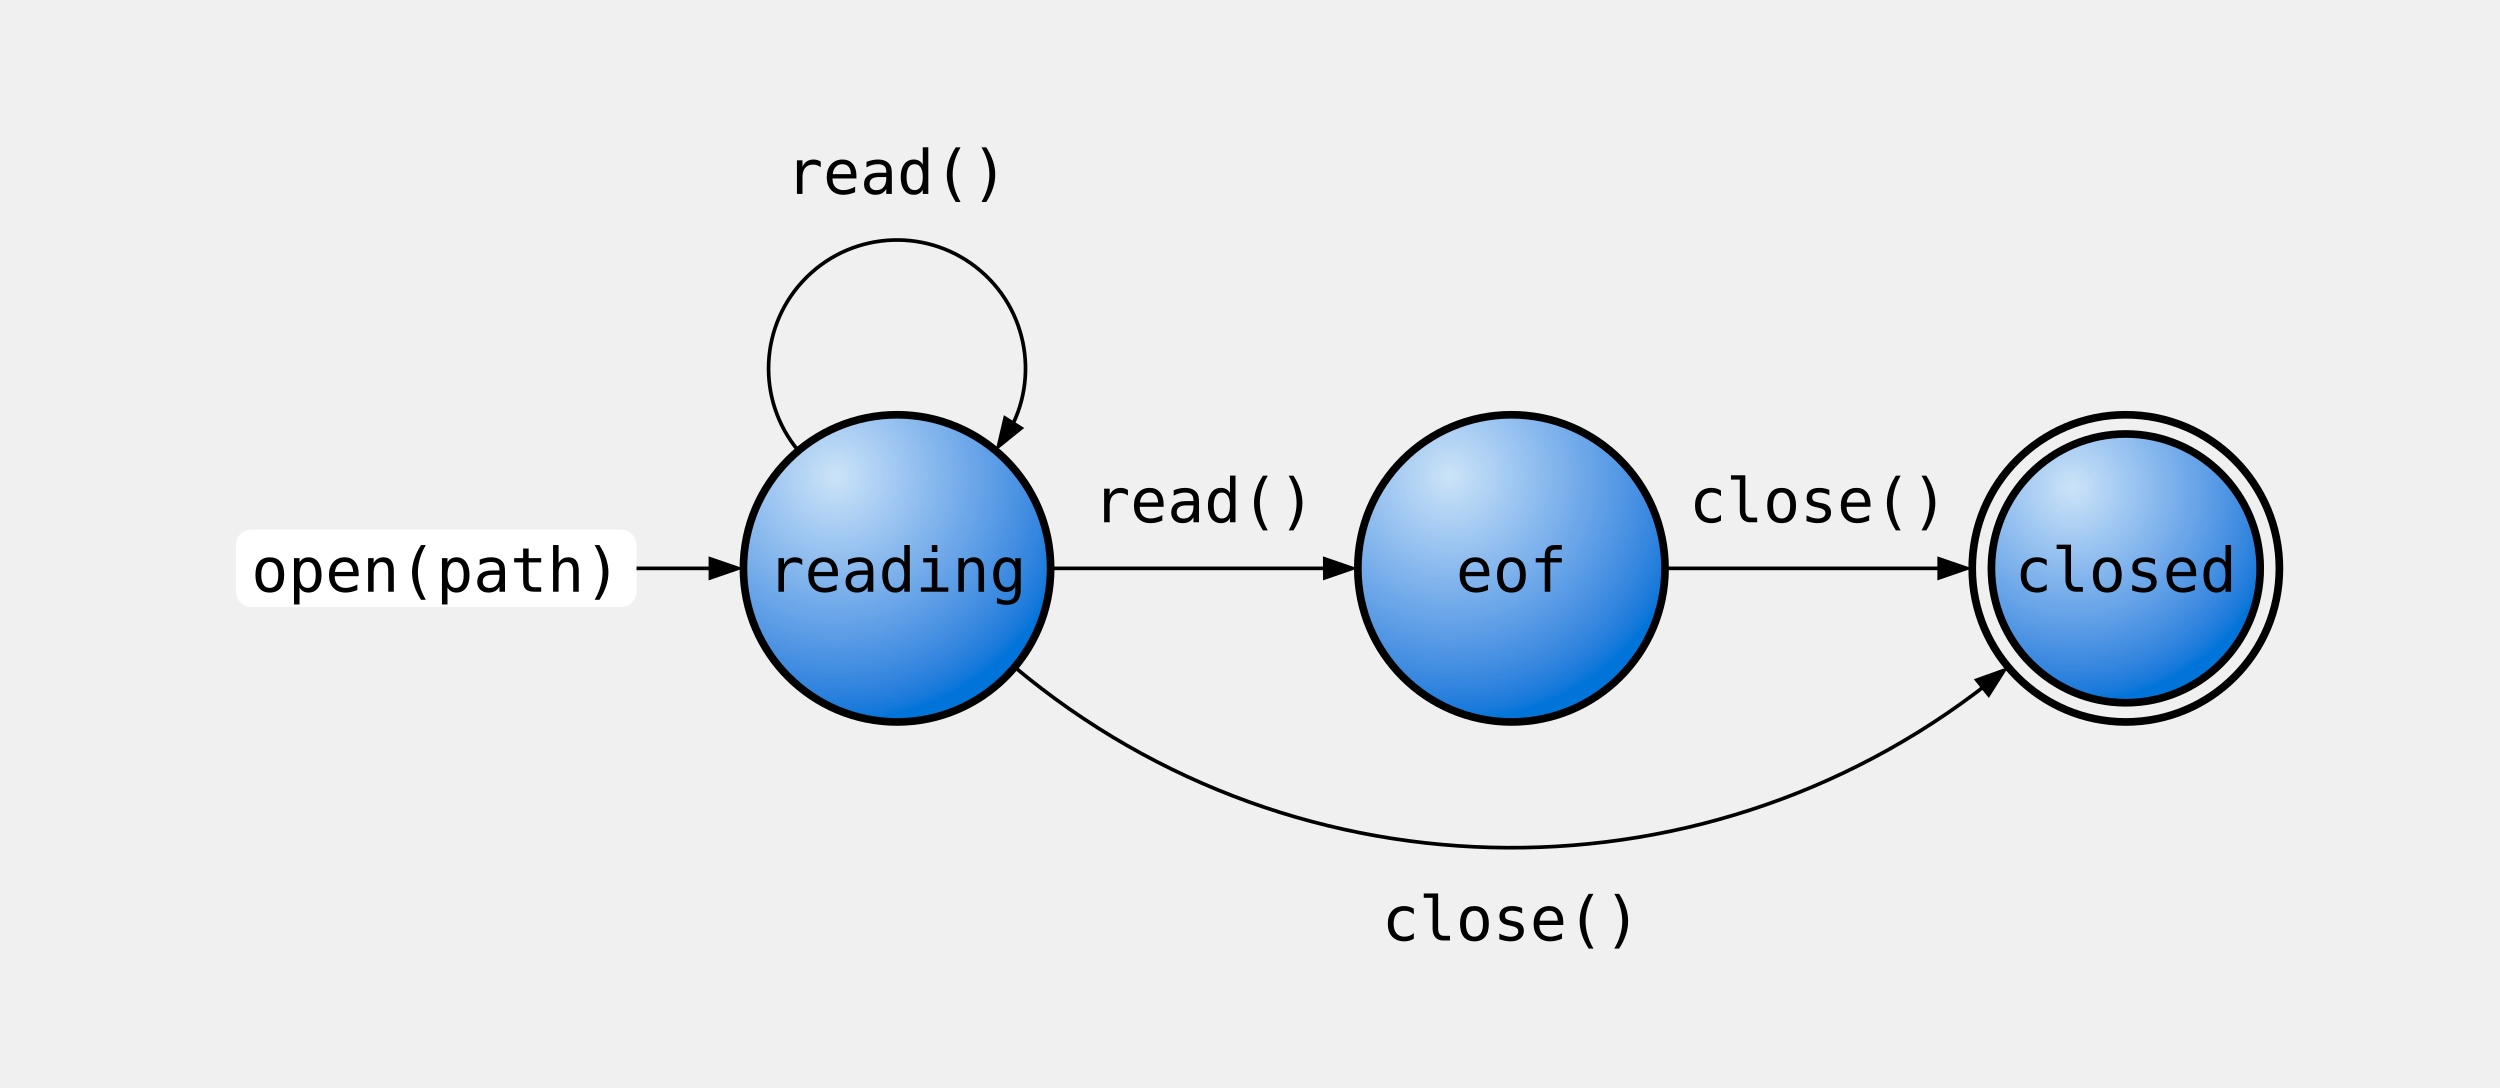
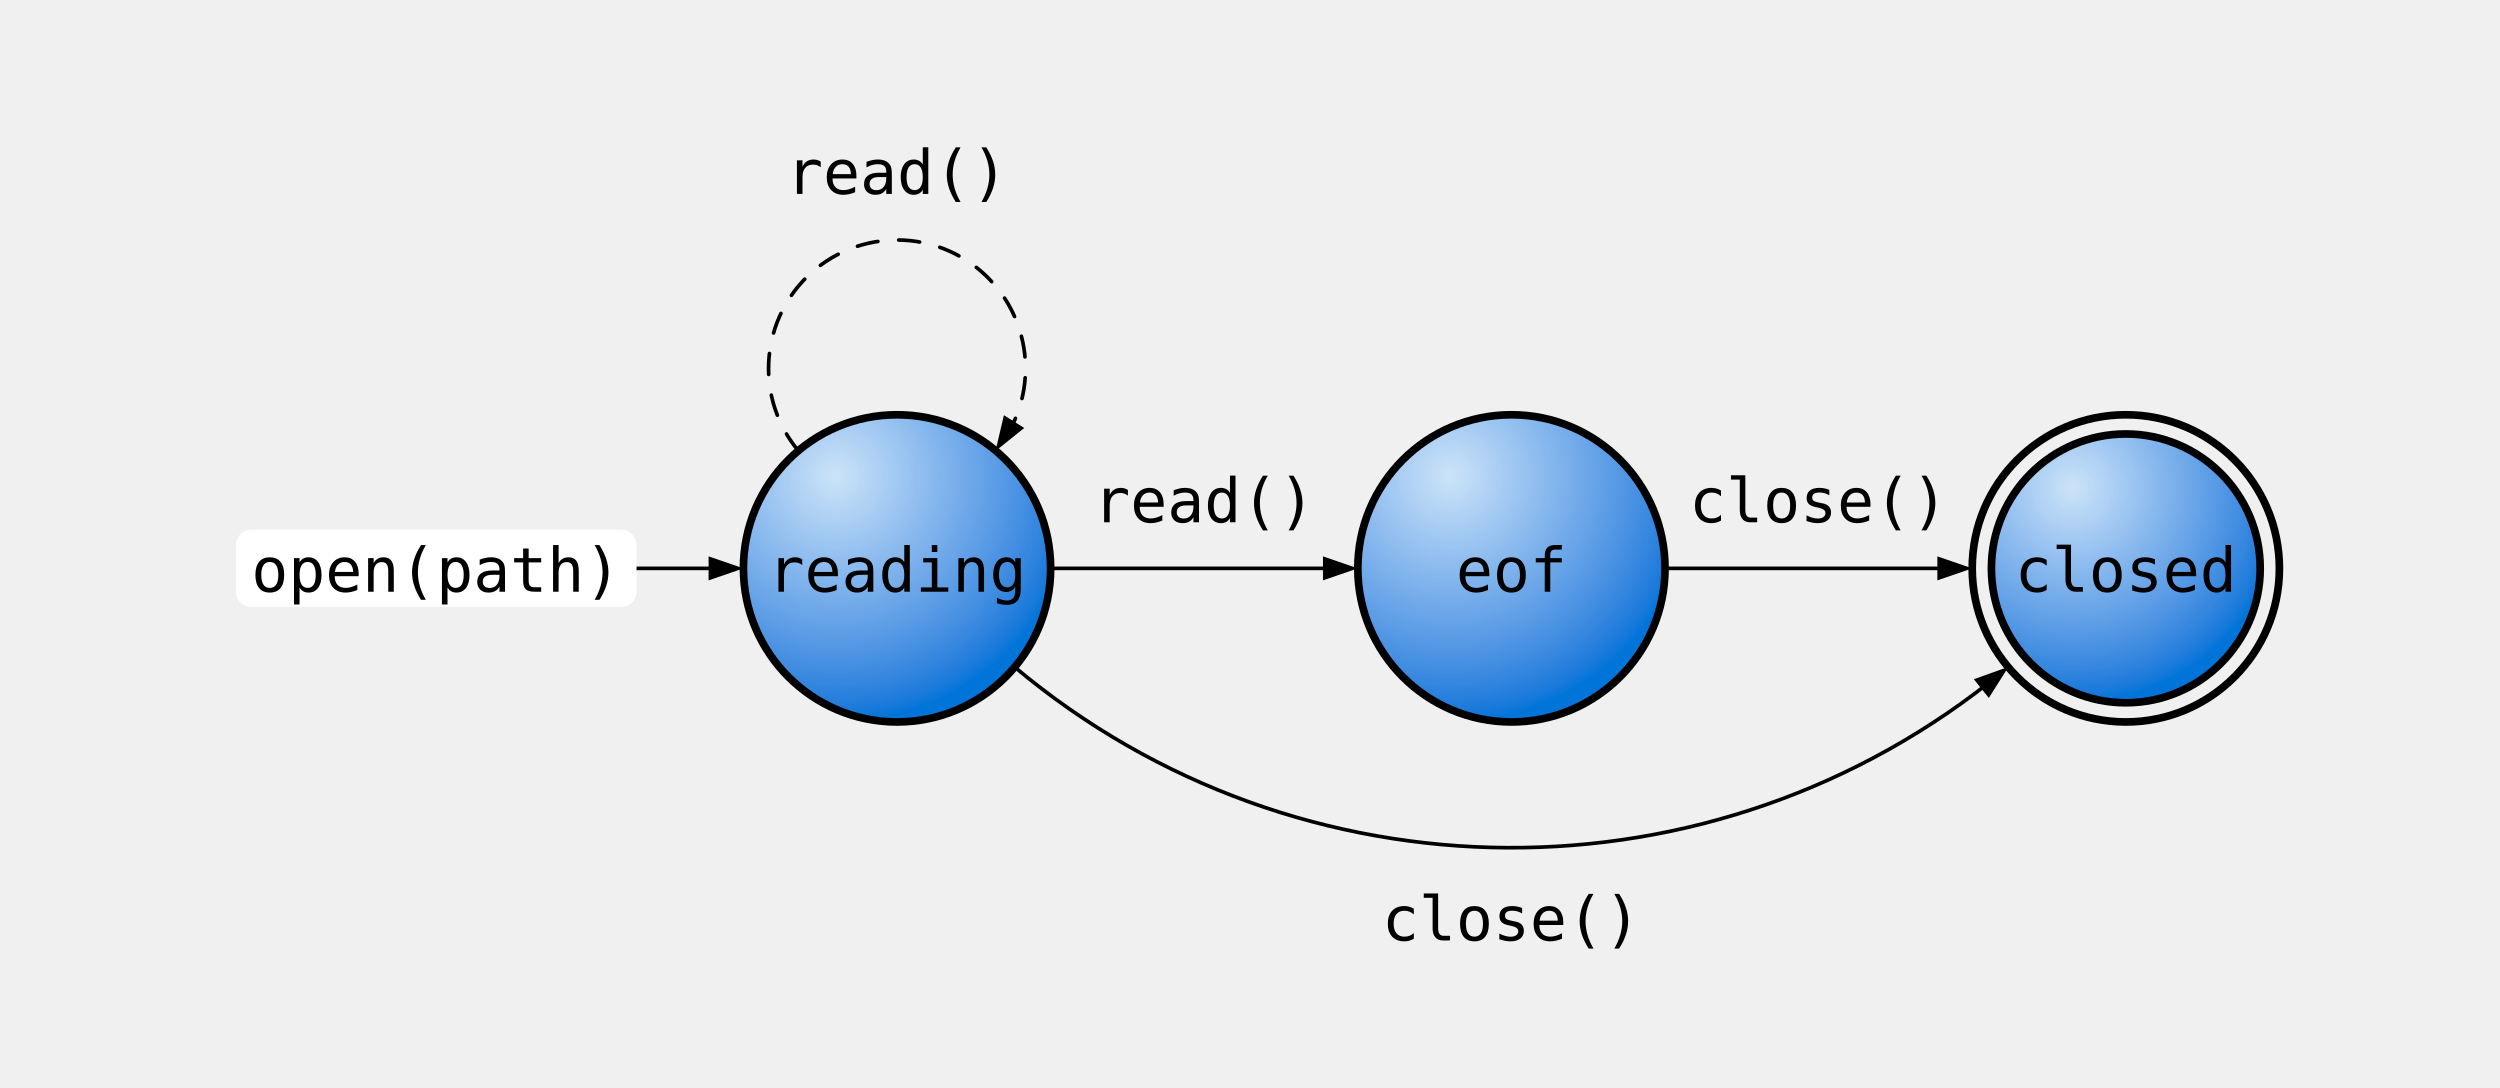
<svg xmlns="http://www.w3.org/2000/svg" xmlns:xlink="http://www.w3.org/1999/xlink" class="typst-doc" viewBox="0 0 644.546 280.434" width="644.546" height="280.434">
  <g>
    <g transform="translate(11 11)">
      <g class="typst-group">
        <g>
          <g transform="translate(163.8279 68.00884)">
            <g class="typst-group">
              <g transform="matrix(1.8 0 0 1.8 -117.9561 -48.96636)">
                <g transform="translate(0 0)">
                  <g class="typst-group">
                    <g>
                      <g transform="translate(0 0)">
                        <g class="typst-group">
                          <g>
                            <g transform="translate(74.89023 42.71818)">
                              <path class="typst-shape" fill="url(#g21739239D6AE19770385E5EB65E5C9D0)" stroke="#000000" stroke-width="1.1" stroke-linecap="butt" stroke-linejoin="miter" stroke-miterlimit="4" d="M 22 0 C 34.139 0 44 9.861 44 22 C 44 22 44 22 44 22 C 44 34.139 34.139 44 22 44 C 22 44 22 44 22 44 C 9.861 44 0 34.139 0 22 C 0 22 0 22 0 22 C 0 9.861 9.861 0 22 0 C 22 0 22 0 22 0 C 22 0 22 0 22 0 C 22 0 22 0 22 0 Z " />
                            </g>
                            <g transform="translate(78.34707 61.37521)">
                              <g class="typst-group">
                                <g>
                                  <g transform="translate(0 6.685938)">
                                    <g class="typst-text" transform="scale(1, -1)">
                                      <use xlink:href="#g254DC8B8B1CBF56AEF1AE6FE7291FB57" x="0" fill="#000000" />
                                      <use xlink:href="#gCE017E2BD50CC585C00A1601B1B00470" x="5.298" fill="#000000" />
                                      <use xlink:href="#gD876DB056DC5BDF85625EDF8F43ECA77" x="10.596" fill="#000000" />
                                      <use xlink:href="#g88BD207CF0D7443C29DE136AC5813C9A" x="15.894" fill="#000000" />
                                      <use xlink:href="#g607F2342C597725FE563687C6E82ACE8" x="21.192" fill="#000000" />
                                      <use xlink:href="#gCAB0C3BE97295A4F118AC91244521B64" x="26.49" fill="#000000" />
                                      <use xlink:href="#g59FFF9F61A0A00B3DFC175C2E794CECE" x="31.788" fill="#000000" />
                                    </g>
                                  </g>
                                </g>
                              </g>
                            </g>
                            <g transform="translate(162.8902 42.71818)">
                              <path class="typst-shape" fill="url(#g5306C2D34C94C32B42BE51E5FCBA5EC6)" stroke="#000000" stroke-width="1.1" stroke-linecap="butt" stroke-linejoin="miter" stroke-miterlimit="4" d="M 22 0 C 34.139 0 44 9.861 44 22 C 44 22 44 22 44 22 C 44 34.139 34.139 44 22 44 C 22 44 22 44 22 44 C 9.861 44 0 34.139 0 22 C 0 22 0 22 0 22 C 0 9.861 9.861 0 22 0 C 22 0 22 0 22 0 C 22 0 22 0 22 0 C 22 0 22 0 22 0 Z " />
                            </g>
                            <g transform="translate(176.9432 61.37521)">
                              <g class="typst-group">
                                <g>
                                  <g transform="translate(0 6.685938)">
                                    <g class="typst-text" transform="scale(1, -1)">
                                      <use xlink:href="#gCE017E2BD50CC585C00A1601B1B00470" x="0" fill="#000000" />
                                      <use xlink:href="#g34DFD7CD98A5E5E0BC4248301958536B" x="5.298" fill="#000000" />
                                      <use xlink:href="#gD84663204F85A14EEA711E497EB904B4" x="10.596" fill="#000000" />
                                    </g>
                                  </g>
                                </g>
                              </g>
                            </g>
                            <g transform="translate(253.6402 45.46818)">
                              <path class="typst-shape" fill="url(#g93E724332D120E012859355A8863C654)" stroke="#000000" stroke-width="1.1" stroke-linecap="butt" stroke-linejoin="miter" stroke-miterlimit="4" d="M 19.25 0 C 29.872 0 38.5 8.628 38.5 19.25 C 38.5 19.25 38.5 19.25 38.5 19.25 C 38.5 29.872 29.872 38.5 19.25 38.5 C 19.25 38.5 19.25 38.5 19.25 38.5 C 8.628 38.5 0 29.872 0 19.25 C 0 19.25 0 19.25 0 19.25 C 0 8.628 8.628 0 19.25 0 C 19.25 0 19.25 0 19.25 0 C 19.25 0 19.25 0 19.25 0 C 19.25 0 19.25 0 19.25 0 Z " />
                            </g>
                            <g transform="translate(250.8902 42.71818)">
                              <path class="typst-shape" fill="none" stroke="#000000" stroke-width="1.1" stroke-linecap="butt" stroke-linejoin="miter" stroke-miterlimit="4" d="M 22 0 C 34.139 0 44 9.861 44 22 C 44 22 44 22 44 22 C 44 34.139 34.139 44 22 44 C 22 44 22 44 22 44 C 9.861 44 0 34.139 0 22 C 0 22 0 22 0 22 C 0 9.861 9.861 0 22 0 C 22 0 22 0 22 0 C 22 0 22 0 22 0 C 22 0 22 0 22 0 Z " />
                            </g>
                            <g transform="translate(256.9961 61.37521)">
                              <g class="typst-group">
                                <g>
                                  <g transform="translate(0 6.685938)">
                                    <g class="typst-text" transform="scale(1, -1)">
                                      <use xlink:href="#gE37CD63C9396A12DBC37BBE34A7EAD0A" x="0" fill="#000000" />
                                      <use xlink:href="#gCEBD4B8421DFF40D10029FBB3F854849" x="5.298" fill="#000000" />
                                      <use xlink:href="#g34DFD7CD98A5E5E0BC4248301958536B" x="10.596" fill="#000000" />
                                      <use xlink:href="#g9CAFE69B845001CC9C89F24D1A01B9CB" x="15.894" fill="#000000" />
                                      <use xlink:href="#gCE017E2BD50CC585C00A1601B1B00470" x="21.192" fill="#000000" />
                                      <use xlink:href="#g88BD207CF0D7443C29DE136AC5813C9A" x="26.49" fill="#000000" />
                                    </g>
                                  </g>
                                </g>
                              </g>
                            </g>
                            <g transform="translate(30.89023 64.71818)">
                              <path class="typst-shape" fill="none" stroke="#000000" stroke-width="0.528" stroke-linecap="round" stroke-linejoin="miter" stroke-miterlimit="4" d="M 0 0 C 0 0 42.752 0 42.752 0 " />
                            </g>
                            <g transform="translate(69.8979 62.99918)">
                              <path class="typst-shape" fill="#000000" d="M 0 3.438 C 0 3.438 4.992 1.719 4.992 1.719 C 4.992 1.719 0 0 0 0 C 0 0 0 1.719 0 1.719 C 0 1.719 0 1.719 0 1.719 C 0 1.719 0 3.438 0 3.438 C 0 3.438 0 3.438 0 3.438 Z " />
                            </g>
                            <g transform="translate(0 56.97521)">
                              <g class="typst-group">
                                <g>
                                  <g transform="translate(2.2 2.2)">
                                    <g class="typst-group">
                                      <g>
                                        <g transform="translate(-0 -0)">
                                          <path class="typst-shape" fill="#ffffff" d="M 0 2.2 C 0 0.985 0.985 0 2.2 0 L 55.18 0 C 56.395 0 57.38 0.985 57.38 2.2 L 57.38 8.886 C 57.38 10.101 56.395 11.086 55.18 11.086 L 2.2 11.086 C 0.985 11.086 0 10.101 0 8.886 Z " />
                                        </g>
                                        <g transform="translate(2.2 8.885938)">
                                          <g class="typst-text" transform="scale(1, -1)">
                                            <use xlink:href="#g34DFD7CD98A5E5E0BC4248301958536B" x="0" fill="#000000" />
                                            <use xlink:href="#g3B44050944F122C36F0DD751DBE6870D" x="5.298" fill="#000000" />
                                            <use xlink:href="#gCE017E2BD50CC585C00A1601B1B00470" x="10.596" fill="#000000" />
                                            <use xlink:href="#gCAB0C3BE97295A4F118AC91244521B64" x="15.894" fill="#000000" />
                                            <use xlink:href="#g87F0D1B20F84F4D03FD3FDBAF2E864CD" x="21.192" fill="#000000" />
                                            <use xlink:href="#g3B44050944F122C36F0DD751DBE6870D" x="26.49" fill="#000000" />
                                            <use xlink:href="#gD876DB056DC5BDF85625EDF8F43ECA77" x="31.788" fill="#000000" />
                                            <use xlink:href="#gB660B7255A84B69AAACF3D150E960519" x="37.086" fill="#000000" />
                                            <use xlink:href="#g8BA48118CA000E94B796DBFA659F3258" x="42.384" fill="#000000" />
                                            <use xlink:href="#g46313C226E523095D4324336C297E535" x="47.682" fill="#000000" />
                                          </g>
                                        </g>
                                      </g>
                                    </g>
                                  </g>
                                </g>
                              </g>
                            </g>
                            <g transform="translate(118.8902 64.71818)">
                              <path class="typst-shape" fill="none" stroke="#000000" stroke-width="0.528" stroke-linecap="round" stroke-linejoin="miter" stroke-miterlimit="4" d="M 0 0 C 0 0 42.752 0 42.752 0 " />
                            </g>
                            <g transform="translate(157.8979 62.99918)">
                              <path class="typst-shape" fill="#000000" d="M 0 3.438 C 0 3.438 4.992 1.719 4.992 1.719 C 4.992 1.719 0 0 0 0 C 0 0 0 1.719 0 1.719 C 0 1.719 0 1.719 0 1.719 C 0 1.719 0 3.438 0 3.438 C 0 3.438 0 3.438 0 3.438 Z " />
                            </g>
                            <g transform="translate(120.5961 47.03224)">
                              <g class="typst-group">
                                <g>
                                  <g transform="translate(2.2 2.2)">
                                    <g class="typst-group">
                                      <g>
                                        <g transform="translate(2.2 8.885938)">
                                          <g class="typst-text" transform="scale(1, -1)">
                                            <use xlink:href="#g254DC8B8B1CBF56AEF1AE6FE7291FB57" x="0" fill="#000000" />
                                            <use xlink:href="#gCE017E2BD50CC585C00A1601B1B00470" x="5.298" fill="#000000" />
                                            <use xlink:href="#gD876DB056DC5BDF85625EDF8F43ECA77" x="10.596" fill="#000000" />
                                            <use xlink:href="#g88BD207CF0D7443C29DE136AC5813C9A" x="15.894" fill="#000000" />
                                            <use xlink:href="#g87F0D1B20F84F4D03FD3FDBAF2E864CD" x="21.192" fill="#000000" />
                                            <use xlink:href="#g46313C226E523095D4324336C297E535" x="26.49" fill="#000000" />
                                          </g>
                                        </g>
                                      </g>
                                    </g>
                                  </g>
                                </g>
                              </g>
                            </g>
                            <g transform="translate(206.8902 64.71818)">
                              <path class="typst-shape" fill="none" stroke="#000000" stroke-width="0.528" stroke-linecap="round" stroke-linejoin="miter" stroke-miterlimit="4" d="M 0 0 C 0 0 42.752 0 42.752 0 " />
                            </g>
                            <g transform="translate(245.8979 62.99918)">
                              <path class="typst-shape" fill="#000000" d="M 0 3.438 C 0 3.438 4.992 1.719 4.992 1.719 C 4.992 1.719 0 0 0 0 C 0 0 0 1.719 0 1.719 C 0 1.719 0 1.719 0 1.719 C 0 1.719 0 3.438 0 3.438 C 0 3.438 0 3.438 0 3.438 Z " />
                            </g>
                            <g transform="translate(205.9471 47.03224)">
                              <g class="typst-group">
                                <g>
                                  <g transform="translate(2.2 2.2)">
                                    <g class="typst-group">
                                      <g>
                                        <g transform="translate(2.2 8.885938)">
                                          <g class="typst-text" transform="scale(1, -1)">
                                            <use xlink:href="#gE37CD63C9396A12DBC37BBE34A7EAD0A" x="0" fill="#000000" />
                                            <use xlink:href="#gCEBD4B8421DFF40D10029FBB3F854849" x="5.298" fill="#000000" />
                                            <use xlink:href="#g34DFD7CD98A5E5E0BC4248301958536B" x="10.596" fill="#000000" />
                                            <use xlink:href="#g9CAFE69B845001CC9C89F24D1A01B9CB" x="15.894" fill="#000000" />
                                            <use xlink:href="#gCE017E2BD50CC585C00A1601B1B00470" x="21.192" fill="#000000" />
                                            <use xlink:href="#g87F0D1B20F84F4D03FD3FDBAF2E864CD" x="26.49" fill="#000000" />
                                            <use xlink:href="#g46313C226E523095D4324336C297E535" x="31.788" fill="#000000" />
                                          </g>
                                        </g>
                                      </g>
                                    </g>
                                  </g>
                                </g>
                              </g>
                            </g>
                            <g transform="translate(78.48743 17.68588)">
-                               <path class="typst-shape" fill="none" stroke="#000000" stroke-width="0.528" stroke-linecap="round" stroke-linejoin="miter" stroke-miterlimit="4" d="M 4.306 30.232 C -1.857 22.887 -1.349 12.041 5.475 5.306 C 5.475 5.306 5.475 5.306 5.475 5.306 C 12.298 -1.429 23.15 -1.798 30.414 4.46 C 30.414 4.46 30.414 4.46 30.414 4.46 C 37.678 10.718 38.92 21.504 33.269 29.249 " />
+                               <path class="typst-shape" fill="none" stroke="#000000" stroke-width="0.528" stroke-linecap="round" stroke-linejoin="miter" stroke-miterlimit="4" stroke-dashoffset="0" stroke-dasharray="3 3" d="M 4.306 30.232 C -1.857 22.887 -1.349 12.041 5.475 5.306 C 5.475 5.306 5.475 5.306 5.475 5.306 C 12.298 -1.429 23.15 -1.798 30.414 4.46 C 30.414 4.46 30.414 4.46 30.414 4.46 C 37.678 10.718 38.92 21.504 33.269 29.249 " />
                            </g>
                            <g transform="translate(110.9875 42.77778)">
                              <path class="typst-shape" fill="#000000" d="M 1.208 0 C 1.208 0 0 5.14 0 5.14 C 0 5.14 4.117 1.833 4.117 1.833 C 4.117 1.833 2.662 0.917 2.662 0.917 C 2.662 0.917 2.662 0.917 2.662 0.917 C 2.662 0.917 1.208 0 1.208 0 C 1.208 0 1.208 0 1.208 0 Z " />
                            </g>
                            <g transform="translate(76.59609 0)">
                              <g class="typst-group">
                                <g>
                                  <g transform="translate(2.2 2.2)">
                                    <g class="typst-group">
                                      <g>
                                        <g transform="translate(2.2 8.885938)">
                                          <g class="typst-text" transform="scale(1, -1)">
                                            <use xlink:href="#g254DC8B8B1CBF56AEF1AE6FE7291FB57" x="0" fill="#000000" />
                                            <use xlink:href="#gCE017E2BD50CC585C00A1601B1B00470" x="5.298" fill="#000000" />
                                            <use xlink:href="#gD876DB056DC5BDF85625EDF8F43ECA77" x="10.596" fill="#000000" />
                                            <use xlink:href="#g88BD207CF0D7443C29DE136AC5813C9A" x="15.894" fill="#000000" />
                                            <use xlink:href="#g87F0D1B20F84F4D03FD3FDBAF2E864CD" x="21.192" fill="#000000" />
                                            <use xlink:href="#g46313C226E523095D4324336C297E535" x="26.49" fill="#000000" />
                                          </g>
                                        </g>
                                      </g>
                                    </g>
                                  </g>
                                </g>
                              </g>
                            </g>
                            <g transform="translate(113.6907 78.81547)">
                              <path class="typst-shape" fill="none" stroke="#000000" stroke-width="0.528" stroke-linecap="round" stroke-linejoin="miter" stroke-miterlimit="4" d="M 0 0 C 40.818 34.25 100.237 34.585 141.438 0.797 " />
                            </g>
                            <g transform="translate(251.119 78.81547)">
                              <path class="typst-shape" fill="#000000" d="M 2.15 4.463 C 2.15 4.463 4.971 0 4.971 0 C 4.971 0 0 1.781 0 1.781 C 0 1.781 1.075 3.122 1.075 3.122 C 1.075 3.122 1.075 3.122 1.075 3.122 C 1.075 3.122 2.15 4.463 2.15 4.463 C 2.15 4.463 2.15 4.463 2.15 4.463 Z " />
                            </g>
                            <g transform="translate(161.9471 106.93)">
                              <g class="typst-group">
                                <g>
                                  <g transform="translate(2.2 2.2)">
                                    <g class="typst-group">
                                      <g>
                                        <g transform="translate(2.2 8.885938)">
                                          <g class="typst-text" transform="scale(1, -1)">
                                            <use xlink:href="#gE37CD63C9396A12DBC37BBE34A7EAD0A" x="0" fill="#000000" />
                                            <use xlink:href="#gCEBD4B8421DFF40D10029FBB3F854849" x="5.298" fill="#000000" />
                                            <use xlink:href="#g34DFD7CD98A5E5E0BC4248301958536B" x="10.596" fill="#000000" />
                                            <use xlink:href="#g9CAFE69B845001CC9C89F24D1A01B9CB" x="15.894" fill="#000000" />
                                            <use xlink:href="#gCE017E2BD50CC585C00A1601B1B00470" x="21.192" fill="#000000" />
                                            <use xlink:href="#g87F0D1B20F84F4D03FD3FDBAF2E864CD" x="26.49" fill="#000000" />
                                            <use xlink:href="#g46313C226E523095D4324336C297E535" x="31.788" fill="#000000" />
                                          </g>
                                        </g>
                                      </g>
                                    </g>
                                  </g>
                                </g>
                              </g>
                            </g>
                          </g>
                        </g>
                      </g>
                    </g>
                  </g>
                </g>
              </g>
            </g>
          </g>
        </g>
      </g>
    </g>
  </g>
  <defs id="glyph">
    <symbol id="g254DC8B8B1CBF56AEF1AE6FE7291FB57" overflow="visible">
      <path d="M 4.963 3.82 Q 4.709 4.018 4.447 4.108 Q 4.185 4.198 3.871 4.198 Q 3.132 4.198 2.741 3.734 Q 2.35 3.27 2.35 2.393 L 2.35 0 L 1.555 0 L 1.555 4.812 L 2.35 4.812 L 2.35 3.871 Q 2.548 4.383 2.958 4.656 Q 3.369 4.929 3.932 4.929 Q 4.224 4.929 4.477 4.855 Q 4.731 4.782 4.963 4.628 L 4.963 3.82 Z " />
    </symbol>
    <symbol id="gCE017E2BD50CC585C00A1601B1B00470" overflow="visible">
      <path d="M 4.778 2.604 L 4.778 2.217 L 1.354 2.217 L 1.354 2.191 Q 1.354 1.405 1.764 0.975 Q 2.174 0.546 2.922 0.546 Q 3.3 0.546 3.712 0.666 Q 4.125 0.786 4.593 1.031 L 4.593 0.245 Q 4.142 0.06 3.723 -0.032 Q 3.304 -0.125 2.913 -0.125 Q 1.792 -0.125 1.16 0.548 Q 0.529 1.22 0.529 2.402 Q 0.529 3.554 1.147 4.241 Q 1.766 4.929 2.797 4.929 Q 3.717 4.929 4.247 4.305 Q 4.778 3.682 4.778 2.604 Z M 3.988 2.836 Q 3.97 3.532 3.659 3.895 Q 3.347 4.258 2.763 4.258 Q 2.191 4.258 1.822 3.88 Q 1.452 3.502 1.384 2.832 L 3.988 2.836 Z " />
    </symbol>
    <symbol id="gD876DB056DC5BDF85625EDF8F43ECA77" overflow="visible">
      <path d="M 3.016 2.419 L 2.754 2.419 Q 2.062 2.419 1.712 2.176 Q 1.362 1.934 1.362 1.452 Q 1.362 1.018 1.624 0.778 Q 1.886 0.537 2.35 0.537 Q 3.004 0.537 3.377 0.99 Q 3.751 1.444 3.755 2.243 L 3.755 2.419 L 3.016 2.419 Z M 4.55 2.746 L 4.55 0 L 3.755 0 L 3.755 0.713 Q 3.502 0.284 3.117 0.079 Q 2.733 -0.125 2.183 -0.125 Q 1.448 -0.125 1.01 0.29 Q 0.571 0.705 0.571 1.401 Q 0.571 2.204 1.111 2.621 Q 1.65 3.038 2.694 3.038 L 3.755 3.038 L 3.755 3.163 Q 3.751 3.738 3.463 3.998 Q 3.175 4.258 2.544 4.258 Q 2.14 4.258 1.727 4.142 Q 1.315 4.026 0.924 3.803 L 0.924 4.593 Q 1.362 4.761 1.764 4.845 Q 2.166 4.929 2.544 4.929 Q 3.141 4.929 3.564 4.752 Q 3.988 4.576 4.25 4.224 Q 4.413 4.009 4.482 3.693 Q 4.55 3.377 4.55 2.746 Z " />
    </symbol>
    <symbol id="g88BD207CF0D7443C29DE136AC5813C9A" overflow="visible">
      <path d="M 3.687 4.198 L 3.687 6.686 L 4.477 6.686 L 4.477 0 L 3.687 0 L 3.687 0.606 Q 3.489 0.249 3.16 0.062 Q 2.832 -0.125 2.402 -0.125 Q 1.53 -0.125 1.029 0.552 Q 0.529 1.229 0.529 2.419 Q 0.529 3.592 1.031 4.26 Q 1.534 4.929 2.402 4.929 Q 2.836 4.929 3.167 4.742 Q 3.498 4.555 3.687 4.198 Z M 1.362 2.402 Q 1.362 1.482 1.654 1.014 Q 1.946 0.546 2.518 0.546 Q 3.089 0.546 3.388 1.018 Q 3.687 1.491 3.687 2.402 Q 3.687 3.317 3.388 3.788 Q 3.089 4.258 2.518 4.258 Q 1.946 4.258 1.654 3.79 Q 1.362 3.321 1.362 2.402 Z " />
    </symbol>
    <symbol id="g607F2342C597725FE563687C6E82ACE8" overflow="visible">
      <path d="M 1.1 4.812 L 3.124 4.812 L 3.124 0.614 L 4.692 0.614 L 4.692 0 L 0.765 0 L 0.765 0.614 L 2.333 0.614 L 2.333 4.198 L 1.1 4.198 L 1.1 4.812 Z M 2.333 6.686 L 3.124 6.686 L 3.124 5.685 L 2.333 5.685 L 2.333 6.686 Z " />
    </symbol>
    <symbol id="gCAB0C3BE97295A4F118AC91244521B64" overflow="visible">
      <path d="M 4.516 2.982 L 4.516 0 L 3.721 0 L 3.721 2.982 Q 3.721 3.631 3.493 3.936 Q 3.266 4.241 2.78 4.241 Q 2.226 4.241 1.927 3.848 Q 1.629 3.455 1.629 2.72 L 1.629 0 L 0.838 0 L 0.838 4.812 L 1.629 4.812 L 1.629 4.091 Q 1.839 4.503 2.2 4.716 Q 2.561 4.929 3.055 4.929 Q 3.79 4.929 4.153 4.445 Q 4.516 3.962 4.516 2.982 Z " />
    </symbol>
    <symbol id="g59FFF9F61A0A00B3DFC175C2E794CECE" overflow="visible">
      <path d="M 3.687 2.445 Q 3.687 3.334 3.397 3.796 Q 3.107 4.258 2.552 4.258 Q 1.972 4.258 1.667 3.796 Q 1.362 3.334 1.362 2.445 Q 1.362 1.555 1.669 1.089 Q 1.977 0.623 2.561 0.623 Q 3.107 0.623 3.397 1.091 Q 3.687 1.56 3.687 2.445 Z M 4.477 0.309 Q 4.477 -0.773 3.966 -1.332 Q 3.455 -1.891 2.462 -1.891 Q 2.136 -1.891 1.779 -1.83 Q 1.422 -1.77 1.066 -1.654 L 1.066 -0.872 Q 1.487 -1.07 1.83 -1.164 Q 2.174 -1.259 2.462 -1.259 Q 3.102 -1.259 3.395 -0.911 Q 3.687 -0.563 3.687 0.193 L 3.687 0.228 L 3.687 0.765 Q 3.498 0.361 3.171 0.163 Q 2.845 -0.034 2.376 -0.034 Q 1.534 -0.034 1.031 0.64 Q 0.529 1.315 0.529 2.445 Q 0.529 3.579 1.031 4.254 Q 1.534 4.929 2.376 4.929 Q 2.84 4.929 3.163 4.744 Q 3.485 4.559 3.687 4.172 L 3.687 4.795 L 4.477 4.795 L 4.477 0.309 Z " />
    </symbol>
    <symbol id="g34DFD7CD98A5E5E0BC4248301958536B" overflow="visible">
      <path d="M 2.647 4.258 Q 2.045 4.258 1.736 3.79 Q 1.427 3.321 1.427 2.402 Q 1.427 1.487 1.736 1.016 Q 2.045 0.546 2.647 0.546 Q 3.253 0.546 3.562 1.016 Q 3.871 1.487 3.871 2.402 Q 3.871 3.321 3.562 3.79 Q 3.253 4.258 2.647 4.258 Z M 2.647 4.929 Q 3.648 4.929 4.179 4.28 Q 4.709 3.631 4.709 2.402 Q 4.709 1.169 4.181 0.522 Q 3.652 -0.125 2.647 -0.125 Q 1.646 -0.125 1.117 0.522 Q 0.589 1.169 0.589 2.402 Q 0.589 3.631 1.117 4.28 Q 1.646 4.929 2.647 4.929 Z " />
    </symbol>
    <symbol id="gD84663204F85A14EEA711E497EB904B4" overflow="visible">
      <path d="M 4.568 6.686 L 4.568 6.029 L 3.67 6.029 Q 3.244 6.029 3.079 5.854 Q 2.913 5.68 2.913 5.238 L 2.913 4.812 L 4.568 4.812 L 4.568 4.198 L 2.913 4.198 L 2.913 0 L 2.123 0 L 2.123 4.198 L 0.838 4.198 L 0.838 4.812 L 2.123 4.812 L 2.123 5.148 Q 2.123 5.938 2.486 6.312 Q 2.849 6.686 3.618 6.686 L 4.568 6.686 Z " />
    </symbol>
    <symbol id="gE37CD63C9396A12DBC37BBE34A7EAD0A" overflow="visible">
      <path d="M 4.559 0.245 Q 4.241 0.06 3.904 -0.032 Q 3.566 -0.125 3.214 -0.125 Q 2.097 -0.125 1.467 0.546 Q 0.838 1.216 0.838 2.402 Q 0.838 3.588 1.467 4.258 Q 2.097 4.929 3.214 4.929 Q 3.562 4.929 3.893 4.838 Q 4.224 4.748 4.559 4.559 L 4.559 3.73 Q 4.245 4.009 3.929 4.134 Q 3.614 4.258 3.214 4.258 Q 2.471 4.258 2.071 3.777 Q 1.671 3.296 1.671 2.402 Q 1.671 1.512 2.073 1.029 Q 2.475 0.546 3.214 0.546 Q 3.627 0.546 3.953 0.672 Q 4.28 0.799 4.559 1.066 L 4.559 0.245 Z " />
    </symbol>
    <symbol id="gCEBD4B8421DFF40D10029FBB3F854849" overflow="visible">
      <path d="M 2.746 1.745 Q 2.746 1.212 2.941 0.941 Q 3.137 0.67 3.519 0.67 L 4.443 0.67 L 4.443 0 L 3.442 0 Q 2.733 0 2.344 0.455 Q 1.955 0.911 1.955 1.745 L 1.955 6.114 L 0.688 6.114 L 0.688 6.733 L 2.746 6.733 L 2.746 1.745 Z " />
    </symbol>
    <symbol id="g9CAFE69B845001CC9C89F24D1A01B9CB" overflow="visible">
      <path d="M 4.181 4.645 L 4.181 3.871 Q 3.841 4.069 3.498 4.168 Q 3.154 4.267 2.797 4.267 Q 2.26 4.267 1.996 4.093 Q 1.732 3.919 1.732 3.562 Q 1.732 3.24 1.929 3.081 Q 2.127 2.922 2.913 2.771 L 3.231 2.711 Q 3.82 2.6 4.123 2.264 Q 4.426 1.929 4.426 1.392 Q 4.426 0.679 3.919 0.277 Q 3.412 -0.125 2.509 -0.125 Q 2.153 -0.125 1.762 -0.049 Q 1.371 0.026 0.915 0.176 L 0.915 0.993 Q 1.358 0.765 1.762 0.651 Q 2.166 0.537 2.527 0.537 Q 3.051 0.537 3.339 0.75 Q 3.627 0.963 3.627 1.345 Q 3.627 1.895 2.574 2.105 L 2.539 2.114 L 2.243 2.174 Q 1.56 2.307 1.246 2.623 Q 0.932 2.939 0.932 3.485 Q 0.932 4.177 1.401 4.553 Q 1.869 4.929 2.737 4.929 Q 3.124 4.929 3.48 4.858 Q 3.837 4.787 4.181 4.645 Z " />
    </symbol>
    <symbol id="g3B44050944F122C36F0DD751DBE6870D" overflow="visible">
      <path d="M 1.611 0.606 L 1.611 -1.83 L 0.816 -1.83 L 0.816 4.812 L 1.611 4.812 L 1.611 4.198 Q 1.809 4.555 2.138 4.742 Q 2.466 4.929 2.896 4.929 Q 3.768 4.929 4.265 4.254 Q 4.761 3.579 4.761 2.385 Q 4.761 1.212 4.263 0.544 Q 3.764 -0.125 2.896 -0.125 Q 2.458 -0.125 2.129 0.062 Q 1.8 0.249 1.611 0.606 Z M 3.932 2.402 Q 3.932 3.321 3.642 3.79 Q 3.352 4.258 2.78 4.258 Q 2.204 4.258 1.908 3.788 Q 1.611 3.317 1.611 2.402 Q 1.611 1.491 1.908 1.018 Q 2.204 0.546 2.78 0.546 Q 3.352 0.546 3.642 1.014 Q 3.932 1.482 3.932 2.402 Z " />
    </symbol>
    <symbol id="g87F0D1B20F84F4D03FD3FDBAF2E864CD" overflow="visible">
      <path d="M 3.803 6.677 Q 3.231 5.698 2.95 4.724 Q 2.668 3.751 2.668 2.763 Q 2.668 1.779 2.95 0.804 Q 3.231 -0.172 3.803 -1.16 L 3.115 -1.16 Q 2.466 -0.138 2.148 0.831 Q 1.83 1.8 1.83 2.763 Q 1.83 3.721 2.148 4.692 Q 2.466 5.663 3.115 6.677 L 3.803 6.677 Z " />
    </symbol>
    <symbol id="gB660B7255A84B69AAACF3D150E960519" overflow="visible">
      <path d="M 2.638 6.179 L 2.638 4.812 L 4.434 4.812 L 4.434 4.198 L 2.638 4.198 L 2.638 1.586 Q 2.638 1.053 2.84 0.842 Q 3.042 0.632 3.545 0.632 L 4.434 0.632 L 4.434 0 L 3.468 0 Q 2.578 0 2.213 0.357 Q 1.848 0.713 1.848 1.586 L 1.848 4.198 L 0.563 4.198 L 0.563 4.812 L 1.848 4.812 L 1.848 6.179 L 2.638 6.179 Z " />
    </symbol>
    <symbol id="g8BA48118CA000E94B796DBFA659F3258" overflow="visible">
      <path d="M 4.516 2.982 L 4.516 0 L 3.721 0 L 3.721 2.982 Q 3.721 3.631 3.493 3.936 Q 3.266 4.241 2.78 4.241 Q 2.226 4.241 1.927 3.848 Q 1.629 3.455 1.629 2.72 L 1.629 0 L 0.838 0 L 0.838 6.686 L 1.629 6.686 L 1.629 4.091 Q 1.839 4.503 2.2 4.716 Q 2.561 4.929 3.055 4.929 Q 3.79 4.929 4.153 4.445 Q 4.516 3.962 4.516 2.982 Z " />
    </symbol>
    <symbol id="g46313C226E523095D4324336C297E535" overflow="visible">
      <path d="M 1.495 6.677 L 2.183 6.677 Q 2.832 5.663 3.15 4.692 Q 3.468 3.721 3.468 2.763 Q 3.468 1.796 3.15 0.825 Q 2.832 -0.146 2.183 -1.16 L 1.495 -1.16 Q 2.067 -0.163 2.348 0.812 Q 2.63 1.788 2.63 2.763 Q 2.63 3.743 2.348 4.718 Q 2.067 5.693 1.495 6.677 Z " />
    </symbol>
  </defs>
  <defs id="gradients">
    <radialGradient id="f4A60985A84042CEFAC936CBCCE7896D0" spreadMethod="pad" gradientUnits="userSpaceOnUse" cx="0.3" cy="0.2" r="0.8" fx="0.3" fy="0.2" fr="0">
      <stop offset="0%" stop-color="#cce3f7" />
      <stop offset="0.79%" stop-color="#cbe2f7" />
      <stop offset="1.57%" stop-color="#c9e2f7" />
      <stop offset="2.36%" stop-color="#c8e1f7" />
      <stop offset="3.15%" stop-color="#c7e0f7" />
      <stop offset="3.94%" stop-color="#c5dff7" />
      <stop offset="4.72%" stop-color="#c4def6" />
      <stop offset="5.51%" stop-color="#c3ddf6" />
      <stop offset="6.3%" stop-color="#c1dcf6" />
      <stop offset="7.09%" stop-color="#c0dcf6" />
      <stop offset="7.87%" stop-color="#bedbf6" />
      <stop offset="8.66%" stop-color="#bddaf6" />
      <stop offset="9.45%" stop-color="#bcd9f5" />
      <stop offset="10.24%" stop-color="#bad8f5" />
      <stop offset="11.02%" stop-color="#b9d7f5" />
      <stop offset="11.81%" stop-color="#b8d6f5" />
      <stop offset="12.6%" stop-color="#b6d6f5" />
      <stop offset="13.39%" stop-color="#b5d5f4" />
      <stop offset="14.17%" stop-color="#b4d4f4" />
      <stop offset="14.96%" stop-color="#b2d3f4" />
      <stop offset="15.75%" stop-color="#b1d2f4" />
      <stop offset="16.54%" stop-color="#b0d1f4" />
      <stop offset="17.32%" stop-color="#aed1f4" />
      <stop offset="18.11%" stop-color="#add0f3" />
      <stop offset="18.9%" stop-color="#accff3" />
      <stop offset="19.69%" stop-color="#aacef3" />
      <stop offset="20.47%" stop-color="#a9cdf3" />
      <stop offset="21.26%" stop-color="#a8ccf3" />
      <stop offset="22.05%" stop-color="#a6cbf2" />
      <stop offset="22.83%" stop-color="#a5cbf2" />
      <stop offset="23.62%" stop-color="#a3caf2" />
      <stop offset="24.41%" stop-color="#a2c9f2" />
      <stop offset="25.2%" stop-color="#a1c8f2" />
      <stop offset="25.98%" stop-color="#9fc7f1" />
      <stop offset="26.77%" stop-color="#9ec6f1" />
      <stop offset="27.56%" stop-color="#9dc5f1" />
      <stop offset="28.35%" stop-color="#9bc5f1" />
      <stop offset="29.13%" stop-color="#9ac4f1" />
      <stop offset="29.92%" stop-color="#99c3f0" />
      <stop offset="30.71%" stop-color="#97c2f0" />
      <stop offset="31.5%" stop-color="#96c1f0" />
      <stop offset="32.28%" stop-color="#95c0f0" />
      <stop offset="33.07%" stop-color="#93bfef" />
      <stop offset="33.86%" stop-color="#92bfef" />
      <stop offset="34.65%" stop-color="#91beef" />
      <stop offset="35.43%" stop-color="#8fbdef" />
      <stop offset="36.22%" stop-color="#8ebcef" />
      <stop offset="37.01%" stop-color="#8dbbee" />
      <stop offset="37.8%" stop-color="#8bbaee" />
      <stop offset="38.58%" stop-color="#8ab9ee" />
      <stop offset="39.37%" stop-color="#88b9ee" />
      <stop offset="40.16%" stop-color="#87b8ed" />
      <stop offset="40.94%" stop-color="#86b7ed" />
      <stop offset="41.73%" stop-color="#84b6ed" />
      <stop offset="42.52%" stop-color="#83b5ed" />
      <stop offset="43.31%" stop-color="#82b4ed" />
      <stop offset="44.09%" stop-color="#80b3ec" />
      <stop offset="44.88%" stop-color="#7fb3ec" />
      <stop offset="45.67%" stop-color="#7eb2ec" />
      <stop offset="46.46%" stop-color="#7cb1ec" />
      <stop offset="47.24%" stop-color="#7bb0eb" />
      <stop offset="48.03%" stop-color="#7aafeb" />
      <stop offset="48.82%" stop-color="#78aeeb" />
      <stop offset="49.61%" stop-color="#77adeb" />
      <stop offset="50.39%" stop-color="#75adea" />
      <stop offset="51.18%" stop-color="#74acea" />
      <stop offset="51.97%" stop-color="#73abea" />
      <stop offset="52.76%" stop-color="#71aaea" />
      <stop offset="53.54%" stop-color="#70a9e9" />
      <stop offset="54.33%" stop-color="#6ea8e9" />
      <stop offset="55.12%" stop-color="#6da7e9" />
      <stop offset="55.91%" stop-color="#6ca6e9" />
      <stop offset="56.69%" stop-color="#6aa6e8" />
      <stop offset="57.48%" stop-color="#69a5e8" />
      <stop offset="58.27%" stop-color="#68a4e8" />
      <stop offset="59.06%" stop-color="#66a3e8" />
      <stop offset="59.84%" stop-color="#65a2e7" />
      <stop offset="60.63%" stop-color="#63a1e7" />
      <stop offset="61.42%" stop-color="#62a0e7" />
      <stop offset="62.2%" stop-color="#609fe7" />
      <stop offset="62.99%" stop-color="#5f9fe6" />
      <stop offset="63.78%" stop-color="#5e9ee6" />
      <stop offset="64.57%" stop-color="#5c9de6" />
      <stop offset="65.35%" stop-color="#5b9ce6" />
      <stop offset="66.14%" stop-color="#599be5" />
      <stop offset="66.93%" stop-color="#589ae5" />
      <stop offset="67.72%" stop-color="#5699e5" />
      <stop offset="68.5%" stop-color="#5598e5" />
      <stop offset="69.29%" stop-color="#5498e4" />
      <stop offset="70.08%" stop-color="#5297e4" />
      <stop offset="70.87%" stop-color="#5196e4" />
      <stop offset="71.65%" stop-color="#4f95e3" />
      <stop offset="72.44%" stop-color="#4e94e3" />
      <stop offset="73.23%" stop-color="#4c93e3" />
      <stop offset="74.02%" stop-color="#4b92e3" />
      <stop offset="74.8%" stop-color="#4991e2" />
      <stop offset="75.59%" stop-color="#4890e2" />
      <stop offset="76.38%" stop-color="#4690e2" />
      <stop offset="77.17%" stop-color="#448fe2" />
      <stop offset="77.95%" stop-color="#438ee1" />
      <stop offset="78.74%" stop-color="#418de1" />
      <stop offset="79.53%" stop-color="#408ce1" />
      <stop offset="80.31%" stop-color="#3e8be0" />
      <stop offset="81.1%" stop-color="#3c8ae0" />
      <stop offset="81.89%" stop-color="#3b89e0" />
      <stop offset="82.68%" stop-color="#3988e0" />
      <stop offset="83.46%" stop-color="#3787df" />
      <stop offset="84.25%" stop-color="#3687df" />
      <stop offset="85.04%" stop-color="#3486df" />
      <stop offset="85.83%" stop-color="#3285de" />
      <stop offset="86.61%" stop-color="#3084de" />
      <stop offset="87.4%" stop-color="#2e83de" />
      <stop offset="88.19%" stop-color="#2d82de" />
      <stop offset="88.98%" stop-color="#2b81dd" />
      <stop offset="89.76%" stop-color="#2980dd" />
      <stop offset="90.55%" stop-color="#267fdd" />
      <stop offset="91.34%" stop-color="#247edc" />
      <stop offset="92.13%" stop-color="#227ddc" />
      <stop offset="92.91%" stop-color="#207cdc" />
      <stop offset="93.7%" stop-color="#1d7bdb" />
      <stop offset="94.49%" stop-color="#1b7bdb" />
      <stop offset="95.28%" stop-color="#187adb" />
      <stop offset="96.06%" stop-color="#1579db" />
      <stop offset="96.85%" stop-color="#1278da" />
      <stop offset="97.64%" stop-color="#0e77da" />
      <stop offset="98.43%" stop-color="#0a76da" />
      <stop offset="99.21%" stop-color="#0575d9" />
      <stop offset="100%" stop-color="#0074d9" />
    </radialGradient>
    <radialGradient id="fC0AC5A8BFB45E4FE4DA5FA53AC31049B" spreadMethod="pad" gradientUnits="userSpaceOnUse" cx="0.3" cy="0.2" r="0.8" fx="0.3" fy="0.2" fr="0">
      <stop offset="0%" stop-color="#cce3f7" />
      <stop offset="0.79%" stop-color="#cbe2f7" />
      <stop offset="1.57%" stop-color="#c9e2f7" />
      <stop offset="2.36%" stop-color="#c8e1f7" />
      <stop offset="3.15%" stop-color="#c7e0f7" />
      <stop offset="3.94%" stop-color="#c5dff7" />
      <stop offset="4.72%" stop-color="#c4def6" />
      <stop offset="5.51%" stop-color="#c3ddf6" />
      <stop offset="6.3%" stop-color="#c1dcf6" />
      <stop offset="7.09%" stop-color="#c0dcf6" />
      <stop offset="7.87%" stop-color="#bedbf6" />
      <stop offset="8.66%" stop-color="#bddaf6" />
      <stop offset="9.45%" stop-color="#bcd9f5" />
      <stop offset="10.24%" stop-color="#bad8f5" />
      <stop offset="11.02%" stop-color="#b9d7f5" />
      <stop offset="11.81%" stop-color="#b8d6f5" />
      <stop offset="12.6%" stop-color="#b6d6f5" />
      <stop offset="13.39%" stop-color="#b5d5f4" />
      <stop offset="14.17%" stop-color="#b4d4f4" />
      <stop offset="14.96%" stop-color="#b2d3f4" />
      <stop offset="15.75%" stop-color="#b1d2f4" />
      <stop offset="16.54%" stop-color="#b0d1f4" />
      <stop offset="17.32%" stop-color="#aed1f4" />
      <stop offset="18.11%" stop-color="#add0f3" />
      <stop offset="18.9%" stop-color="#accff3" />
      <stop offset="19.69%" stop-color="#aacef3" />
      <stop offset="20.47%" stop-color="#a9cdf3" />
      <stop offset="21.26%" stop-color="#a8ccf3" />
      <stop offset="22.05%" stop-color="#a6cbf2" />
      <stop offset="22.83%" stop-color="#a5cbf2" />
      <stop offset="23.62%" stop-color="#a3caf2" />
      <stop offset="24.41%" stop-color="#a2c9f2" />
      <stop offset="25.2%" stop-color="#a1c8f2" />
      <stop offset="25.98%" stop-color="#9fc7f1" />
      <stop offset="26.77%" stop-color="#9ec6f1" />
      <stop offset="27.56%" stop-color="#9dc5f1" />
      <stop offset="28.35%" stop-color="#9bc5f1" />
      <stop offset="29.13%" stop-color="#9ac4f1" />
      <stop offset="29.92%" stop-color="#99c3f0" />
      <stop offset="30.71%" stop-color="#97c2f0" />
      <stop offset="31.5%" stop-color="#96c1f0" />
      <stop offset="32.28%" stop-color="#95c0f0" />
      <stop offset="33.07%" stop-color="#93bfef" />
      <stop offset="33.86%" stop-color="#92bfef" />
      <stop offset="34.65%" stop-color="#91beef" />
      <stop offset="35.43%" stop-color="#8fbdef" />
      <stop offset="36.22%" stop-color="#8ebcef" />
      <stop offset="37.01%" stop-color="#8dbbee" />
      <stop offset="37.8%" stop-color="#8bbaee" />
      <stop offset="38.58%" stop-color="#8ab9ee" />
      <stop offset="39.37%" stop-color="#88b9ee" />
      <stop offset="40.16%" stop-color="#87b8ed" />
      <stop offset="40.94%" stop-color="#86b7ed" />
      <stop offset="41.73%" stop-color="#84b6ed" />
      <stop offset="42.52%" stop-color="#83b5ed" />
      <stop offset="43.31%" stop-color="#82b4ed" />
      <stop offset="44.09%" stop-color="#80b3ec" />
      <stop offset="44.88%" stop-color="#7fb3ec" />
      <stop offset="45.67%" stop-color="#7eb2ec" />
      <stop offset="46.46%" stop-color="#7cb1ec" />
      <stop offset="47.24%" stop-color="#7bb0eb" />
      <stop offset="48.03%" stop-color="#7aafeb" />
      <stop offset="48.82%" stop-color="#78aeeb" />
      <stop offset="49.61%" stop-color="#77adeb" />
      <stop offset="50.39%" stop-color="#75adea" />
      <stop offset="51.18%" stop-color="#74acea" />
      <stop offset="51.97%" stop-color="#73abea" />
      <stop offset="52.76%" stop-color="#71aaea" />
      <stop offset="53.54%" stop-color="#70a9e9" />
      <stop offset="54.33%" stop-color="#6ea8e9" />
      <stop offset="55.12%" stop-color="#6da7e9" />
      <stop offset="55.91%" stop-color="#6ca6e9" />
      <stop offset="56.69%" stop-color="#6aa6e8" />
      <stop offset="57.48%" stop-color="#69a5e8" />
      <stop offset="58.27%" stop-color="#68a4e8" />
      <stop offset="59.06%" stop-color="#66a3e8" />
      <stop offset="59.84%" stop-color="#65a2e7" />
      <stop offset="60.63%" stop-color="#63a1e7" />
      <stop offset="61.42%" stop-color="#62a0e7" />
      <stop offset="62.2%" stop-color="#609fe7" />
      <stop offset="62.99%" stop-color="#5f9fe6" />
      <stop offset="63.78%" stop-color="#5e9ee6" />
      <stop offset="64.57%" stop-color="#5c9de6" />
      <stop offset="65.35%" stop-color="#5b9ce6" />
      <stop offset="66.14%" stop-color="#599be5" />
      <stop offset="66.93%" stop-color="#589ae5" />
      <stop offset="67.72%" stop-color="#5699e5" />
      <stop offset="68.5%" stop-color="#5598e5" />
      <stop offset="69.29%" stop-color="#5498e4" />
      <stop offset="70.08%" stop-color="#5297e4" />
      <stop offset="70.87%" stop-color="#5196e4" />
      <stop offset="71.65%" stop-color="#4f95e3" />
      <stop offset="72.44%" stop-color="#4e94e3" />
      <stop offset="73.23%" stop-color="#4c93e3" />
      <stop offset="74.02%" stop-color="#4b92e3" />
      <stop offset="74.8%" stop-color="#4991e2" />
      <stop offset="75.59%" stop-color="#4890e2" />
      <stop offset="76.38%" stop-color="#4690e2" />
      <stop offset="77.17%" stop-color="#448fe2" />
      <stop offset="77.95%" stop-color="#438ee1" />
      <stop offset="78.74%" stop-color="#418de1" />
      <stop offset="79.53%" stop-color="#408ce1" />
      <stop offset="80.31%" stop-color="#3e8be0" />
      <stop offset="81.1%" stop-color="#3c8ae0" />
      <stop offset="81.89%" stop-color="#3b89e0" />
      <stop offset="82.68%" stop-color="#3988e0" />
      <stop offset="83.46%" stop-color="#3787df" />
      <stop offset="84.25%" stop-color="#3687df" />
      <stop offset="85.04%" stop-color="#3486df" />
      <stop offset="85.83%" stop-color="#3285de" />
      <stop offset="86.61%" stop-color="#3084de" />
      <stop offset="87.4%" stop-color="#2e83de" />
      <stop offset="88.19%" stop-color="#2d82de" />
      <stop offset="88.98%" stop-color="#2b81dd" />
      <stop offset="89.76%" stop-color="#2980dd" />
      <stop offset="90.55%" stop-color="#267fdd" />
      <stop offset="91.34%" stop-color="#247edc" />
      <stop offset="92.13%" stop-color="#227ddc" />
      <stop offset="92.91%" stop-color="#207cdc" />
      <stop offset="93.7%" stop-color="#1d7bdb" />
      <stop offset="94.49%" stop-color="#1b7bdb" />
      <stop offset="95.28%" stop-color="#187adb" />
      <stop offset="96.06%" stop-color="#1579db" />
      <stop offset="96.85%" stop-color="#1278da" />
      <stop offset="97.64%" stop-color="#0e77da" />
      <stop offset="98.43%" stop-color="#0a76da" />
      <stop offset="99.21%" stop-color="#0575d9" />
      <stop offset="100%" stop-color="#0074d9" />
    </radialGradient>
    <radialGradient id="fEEF4799A7D6A053F289F3AA3D1D36C21" spreadMethod="pad" gradientUnits="userSpaceOnUse" cx="0.3" cy="0.2" r="0.8" fx="0.3" fy="0.2" fr="0">
      <stop offset="0%" stop-color="#cce3f7" />
      <stop offset="0.79%" stop-color="#cbe2f7" />
      <stop offset="1.57%" stop-color="#c9e2f7" />
      <stop offset="2.36%" stop-color="#c8e1f7" />
      <stop offset="3.15%" stop-color="#c7e0f7" />
      <stop offset="3.94%" stop-color="#c5dff7" />
      <stop offset="4.72%" stop-color="#c4def6" />
      <stop offset="5.51%" stop-color="#c3ddf6" />
      <stop offset="6.3%" stop-color="#c1dcf6" />
      <stop offset="7.09%" stop-color="#c0dcf6" />
      <stop offset="7.87%" stop-color="#bedbf6" />
      <stop offset="8.66%" stop-color="#bddaf6" />
      <stop offset="9.45%" stop-color="#bcd9f5" />
      <stop offset="10.24%" stop-color="#bad8f5" />
      <stop offset="11.02%" stop-color="#b9d7f5" />
      <stop offset="11.81%" stop-color="#b8d6f5" />
      <stop offset="12.6%" stop-color="#b6d6f5" />
      <stop offset="13.39%" stop-color="#b5d5f4" />
      <stop offset="14.17%" stop-color="#b4d4f4" />
      <stop offset="14.96%" stop-color="#b2d3f4" />
      <stop offset="15.75%" stop-color="#b1d2f4" />
      <stop offset="16.54%" stop-color="#b0d1f4" />
      <stop offset="17.32%" stop-color="#aed1f4" />
      <stop offset="18.11%" stop-color="#add0f3" />
      <stop offset="18.9%" stop-color="#accff3" />
      <stop offset="19.69%" stop-color="#aacef3" />
      <stop offset="20.47%" stop-color="#a9cdf3" />
      <stop offset="21.26%" stop-color="#a8ccf3" />
      <stop offset="22.05%" stop-color="#a6cbf2" />
      <stop offset="22.83%" stop-color="#a5cbf2" />
      <stop offset="23.62%" stop-color="#a3caf2" />
      <stop offset="24.41%" stop-color="#a2c9f2" />
      <stop offset="25.2%" stop-color="#a1c8f2" />
      <stop offset="25.98%" stop-color="#9fc7f1" />
      <stop offset="26.77%" stop-color="#9ec6f1" />
      <stop offset="27.56%" stop-color="#9dc5f1" />
      <stop offset="28.35%" stop-color="#9bc5f1" />
      <stop offset="29.13%" stop-color="#9ac4f1" />
      <stop offset="29.92%" stop-color="#99c3f0" />
      <stop offset="30.71%" stop-color="#97c2f0" />
      <stop offset="31.5%" stop-color="#96c1f0" />
      <stop offset="32.28%" stop-color="#95c0f0" />
      <stop offset="33.07%" stop-color="#93bfef" />
      <stop offset="33.86%" stop-color="#92bfef" />
      <stop offset="34.65%" stop-color="#91beef" />
      <stop offset="35.43%" stop-color="#8fbdef" />
      <stop offset="36.22%" stop-color="#8ebcef" />
      <stop offset="37.01%" stop-color="#8dbbee" />
      <stop offset="37.8%" stop-color="#8bbaee" />
      <stop offset="38.58%" stop-color="#8ab9ee" />
      <stop offset="39.37%" stop-color="#88b9ee" />
      <stop offset="40.16%" stop-color="#87b8ed" />
      <stop offset="40.94%" stop-color="#86b7ed" />
      <stop offset="41.73%" stop-color="#84b6ed" />
      <stop offset="42.52%" stop-color="#83b5ed" />
      <stop offset="43.31%" stop-color="#82b4ed" />
      <stop offset="44.09%" stop-color="#80b3ec" />
      <stop offset="44.88%" stop-color="#7fb3ec" />
      <stop offset="45.67%" stop-color="#7eb2ec" />
      <stop offset="46.46%" stop-color="#7cb1ec" />
      <stop offset="47.24%" stop-color="#7bb0eb" />
      <stop offset="48.03%" stop-color="#7aafeb" />
      <stop offset="48.82%" stop-color="#78aeeb" />
      <stop offset="49.61%" stop-color="#77adeb" />
      <stop offset="50.39%" stop-color="#75adea" />
      <stop offset="51.18%" stop-color="#74acea" />
      <stop offset="51.97%" stop-color="#73abea" />
      <stop offset="52.76%" stop-color="#71aaea" />
      <stop offset="53.54%" stop-color="#70a9e9" />
      <stop offset="54.33%" stop-color="#6ea8e9" />
      <stop offset="55.12%" stop-color="#6da7e9" />
      <stop offset="55.91%" stop-color="#6ca6e9" />
      <stop offset="56.69%" stop-color="#6aa6e8" />
      <stop offset="57.48%" stop-color="#69a5e8" />
      <stop offset="58.27%" stop-color="#68a4e8" />
      <stop offset="59.06%" stop-color="#66a3e8" />
      <stop offset="59.84%" stop-color="#65a2e7" />
      <stop offset="60.63%" stop-color="#63a1e7" />
      <stop offset="61.42%" stop-color="#62a0e7" />
      <stop offset="62.2%" stop-color="#609fe7" />
      <stop offset="62.99%" stop-color="#5f9fe6" />
      <stop offset="63.78%" stop-color="#5e9ee6" />
      <stop offset="64.57%" stop-color="#5c9de6" />
      <stop offset="65.35%" stop-color="#5b9ce6" />
      <stop offset="66.14%" stop-color="#599be5" />
      <stop offset="66.93%" stop-color="#589ae5" />
      <stop offset="67.72%" stop-color="#5699e5" />
      <stop offset="68.5%" stop-color="#5598e5" />
      <stop offset="69.29%" stop-color="#5498e4" />
      <stop offset="70.08%" stop-color="#5297e4" />
      <stop offset="70.87%" stop-color="#5196e4" />
      <stop offset="71.65%" stop-color="#4f95e3" />
      <stop offset="72.44%" stop-color="#4e94e3" />
      <stop offset="73.23%" stop-color="#4c93e3" />
      <stop offset="74.02%" stop-color="#4b92e3" />
      <stop offset="74.8%" stop-color="#4991e2" />
      <stop offset="75.59%" stop-color="#4890e2" />
      <stop offset="76.38%" stop-color="#4690e2" />
      <stop offset="77.17%" stop-color="#448fe2" />
      <stop offset="77.95%" stop-color="#438ee1" />
      <stop offset="78.74%" stop-color="#418de1" />
      <stop offset="79.53%" stop-color="#408ce1" />
      <stop offset="80.31%" stop-color="#3e8be0" />
      <stop offset="81.1%" stop-color="#3c8ae0" />
      <stop offset="81.89%" stop-color="#3b89e0" />
      <stop offset="82.68%" stop-color="#3988e0" />
      <stop offset="83.46%" stop-color="#3787df" />
      <stop offset="84.25%" stop-color="#3687df" />
      <stop offset="85.04%" stop-color="#3486df" />
      <stop offset="85.83%" stop-color="#3285de" />
      <stop offset="86.61%" stop-color="#3084de" />
      <stop offset="87.4%" stop-color="#2e83de" />
      <stop offset="88.19%" stop-color="#2d82de" />
      <stop offset="88.98%" stop-color="#2b81dd" />
      <stop offset="89.76%" stop-color="#2980dd" />
      <stop offset="90.55%" stop-color="#267fdd" />
      <stop offset="91.34%" stop-color="#247edc" />
      <stop offset="92.13%" stop-color="#227ddc" />
      <stop offset="92.91%" stop-color="#207cdc" />
      <stop offset="93.7%" stop-color="#1d7bdb" />
      <stop offset="94.49%" stop-color="#1b7bdb" />
      <stop offset="95.28%" stop-color="#187adb" />
      <stop offset="96.06%" stop-color="#1579db" />
      <stop offset="96.85%" stop-color="#1278da" />
      <stop offset="97.64%" stop-color="#0e77da" />
      <stop offset="98.43%" stop-color="#0a76da" />
      <stop offset="99.21%" stop-color="#0575d9" />
      <stop offset="100%" stop-color="#0074d9" />
    </radialGradient>
  </defs>
  <defs id="gradient-refs">
    <radialGradient gradientTransform="matrix(44 0 0 44 0 0)" id="g21739239D6AE19770385E5EB65E5C9D0" href="#f4A60985A84042CEFAC936CBCCE7896D0" xlink:href="#f4A60985A84042CEFAC936CBCCE7896D0" />
    <radialGradient gradientTransform="matrix(44 0 0 44 0 0)" id="g5306C2D34C94C32B42BE51E5FCBA5EC6" href="#fC0AC5A8BFB45E4FE4DA5FA53AC31049B" xlink:href="#fC0AC5A8BFB45E4FE4DA5FA53AC31049B" />
    <radialGradient gradientTransform="matrix(38.5 0 0 38.5 0 0)" id="g93E724332D120E012859355A8863C654" href="#fEEF4799A7D6A053F289F3AA3D1D36C21" xlink:href="#fEEF4799A7D6A053F289F3AA3D1D36C21" />
  </defs>
</svg>
